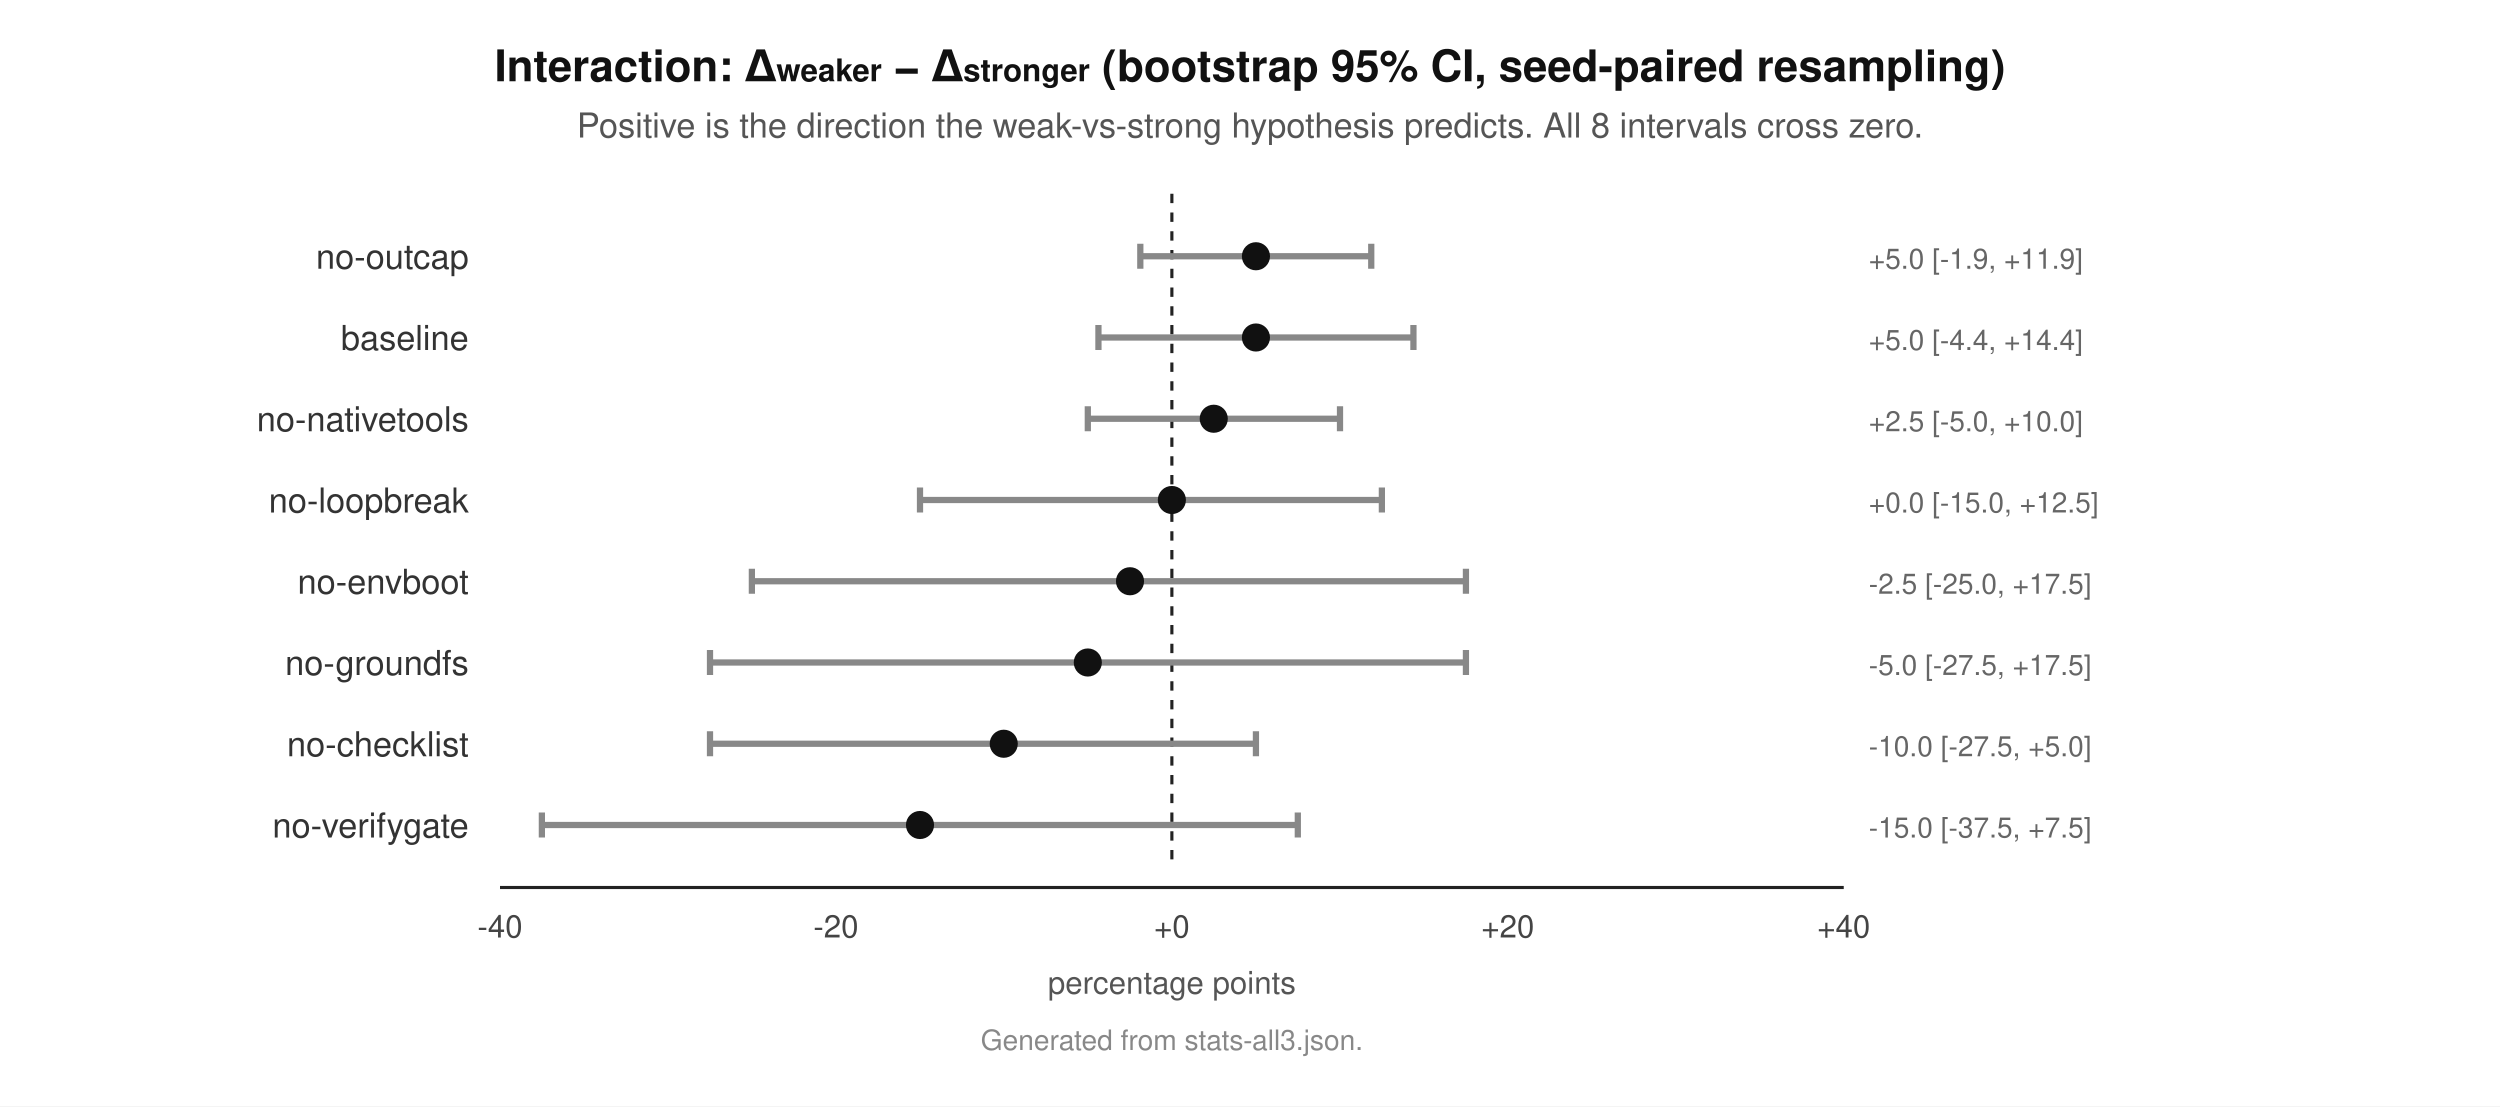
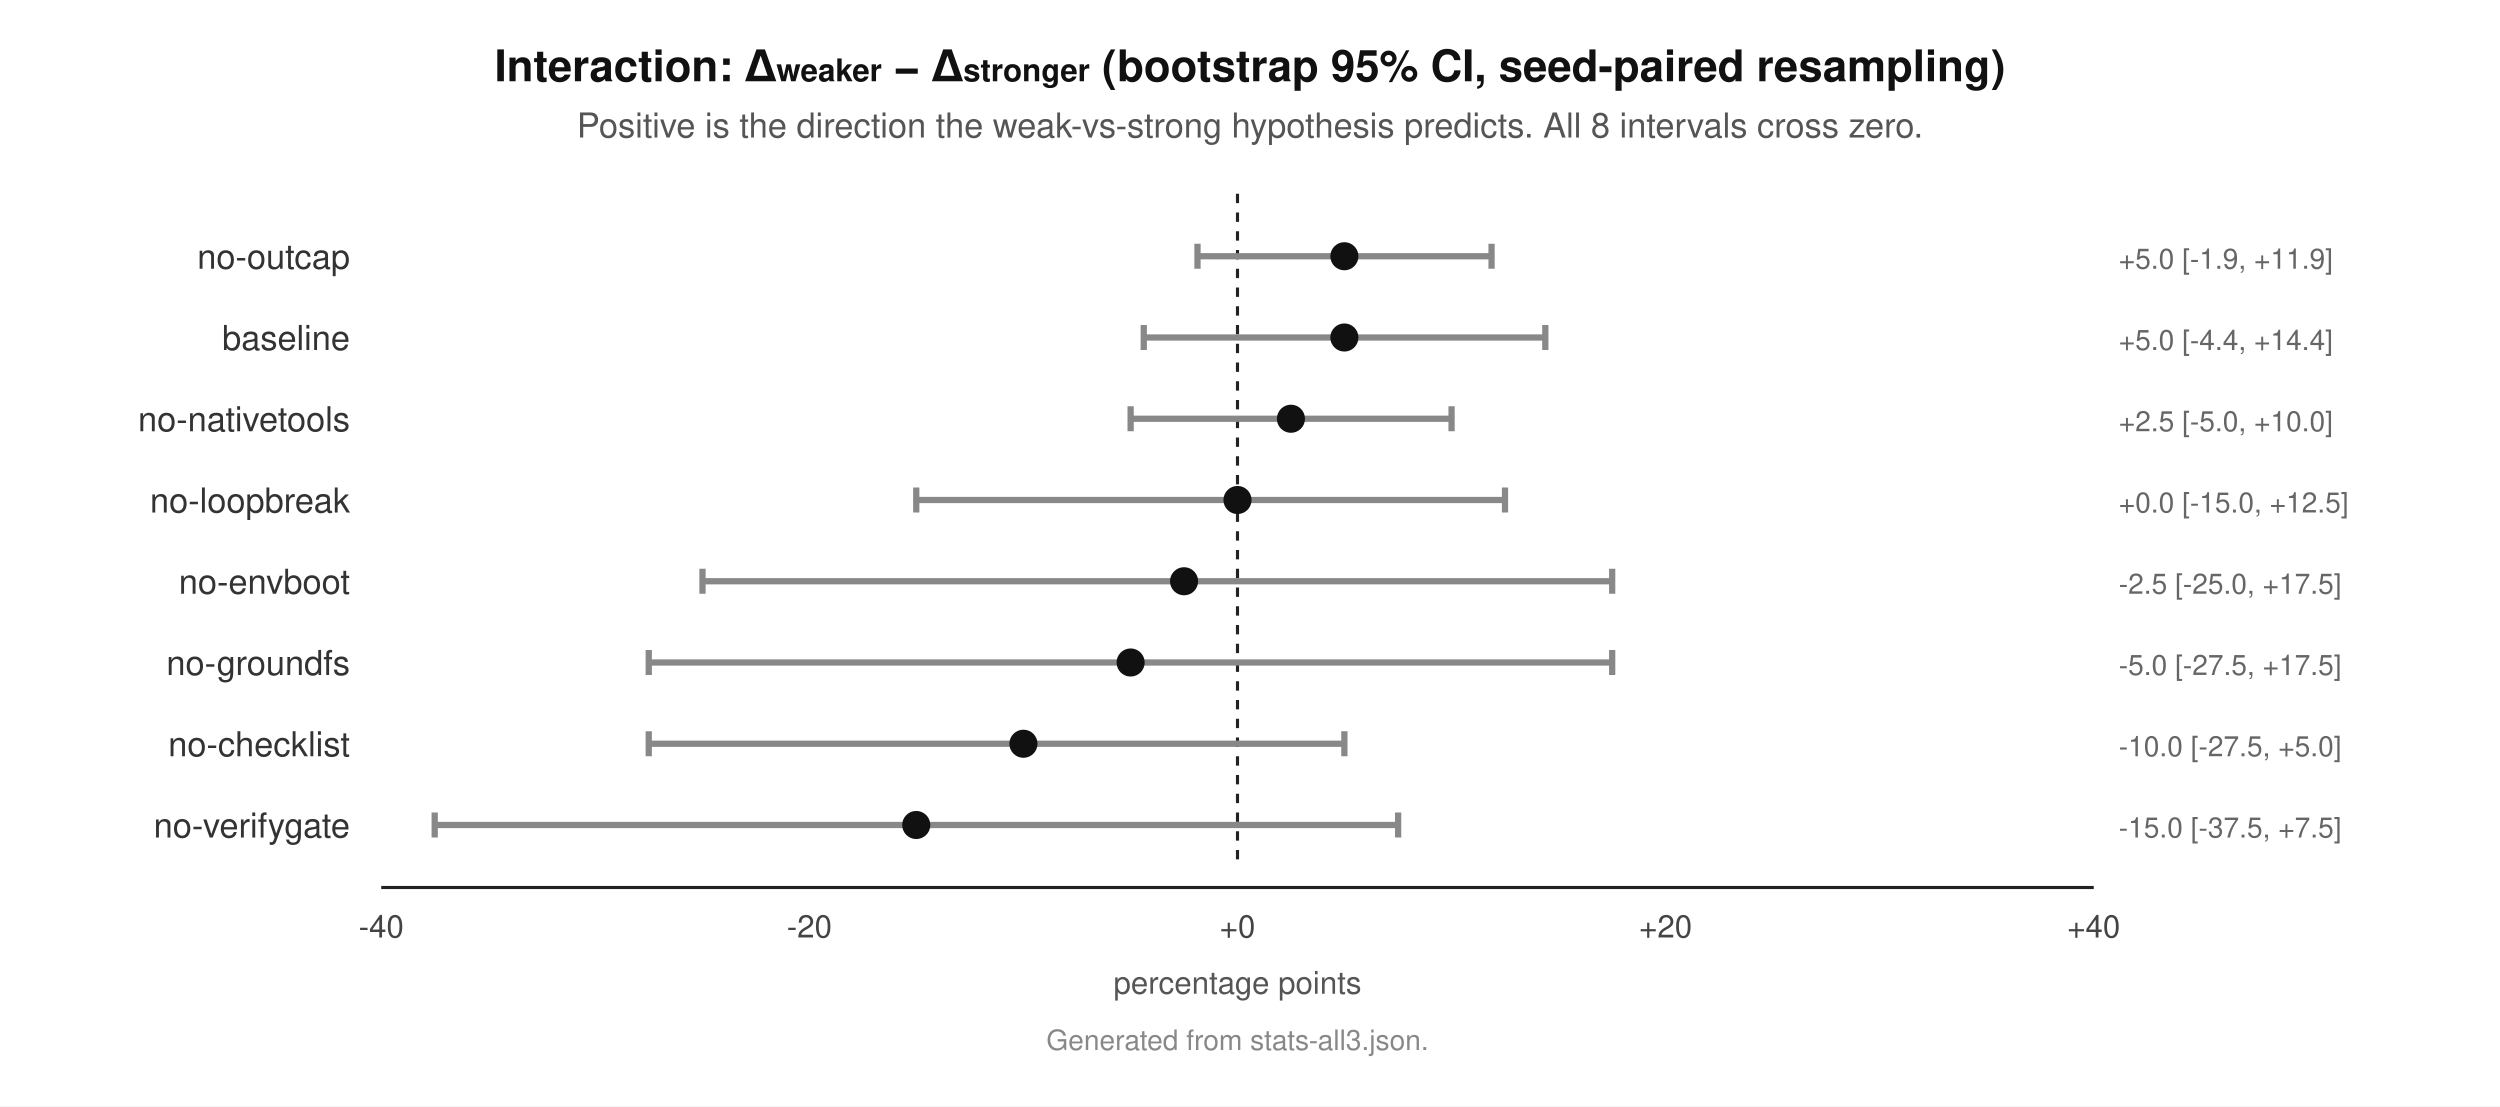
<svg xmlns="http://www.w3.org/2000/svg" width="800" height="354" viewBox="0 0 800 354" font-family="Helvetica, Arial, sans-serif">
  <rect width="800" height="354" fill="#fff" />
  <text x="400" y="26" text-anchor="middle" font-size="14" font-weight="600" fill="#111">Interaction: Δ<tspan font-size="10">weaker</tspan> − Δ<tspan font-size="10">stronger</tspan> (bootstrap 95% CI, seed-paired resampling)</text>
  <text x="400" y="44" text-anchor="middle" font-size="11" fill="#555">Positive is the direction the weak-vs-strong hypothesis predicts. All 8 intervals cross zero.</text>
-   <line x1="375.0" y1="62" x2="375.0" y2="278" stroke="#222" stroke-dasharray="3,3" />
-   <text x="150" y="86" text-anchor="end" font-size="11" fill="#333">no-outcap</text>
-   <line x1="364.9" y1="82" x2="438.8" y2="82" stroke="#888" stroke-width="2" />
-   <line x1="364.9" y1="78" x2="364.9" y2="86" stroke="#888" stroke-width="2" />
-   <line x1="438.8" y1="78" x2="438.8" y2="86" stroke="#888" stroke-width="2" />
-   <circle cx="401.9" cy="82" r="4.5" fill="#111" />
-   <text x="598" y="86" font-size="9" fill="#666">+5.0 [-1.9, +11.9]</text>
-   <text x="150" y="112" text-anchor="end" font-size="11" fill="#333">baseline</text>
-   <line x1="351.5" y1="108" x2="452.3" y2="108" stroke="#888" stroke-width="2" />
-   <line x1="351.5" y1="104" x2="351.5" y2="112" stroke="#888" stroke-width="2" />
-   <line x1="452.3" y1="104" x2="452.3" y2="112" stroke="#888" stroke-width="2" />
-   <circle cx="401.9" cy="108" r="4.5" fill="#111" />
-   <text x="598" y="112" font-size="9" fill="#666">+5.0 [-4.4, +14.4]</text>
-   <text x="150" y="138" text-anchor="end" font-size="11" fill="#333">no-nativetools</text>
-   <line x1="348.1" y1="134" x2="428.8" y2="134" stroke="#888" stroke-width="2" />
-   <line x1="348.1" y1="130" x2="348.1" y2="138" stroke="#888" stroke-width="2" />
-   <line x1="428.8" y1="130" x2="428.8" y2="138" stroke="#888" stroke-width="2" />
-   <circle cx="388.4" cy="134" r="4.5" fill="#111" />
-   <text x="598" y="138" font-size="9" fill="#666">+2.5 [-5.0, +10.0]</text>
-   <text x="150" y="164" text-anchor="end" font-size="11" fill="#333">no-loopbreak</text>
-   <line x1="294.4" y1="160" x2="442.2" y2="160" stroke="#888" stroke-width="2" />
-   <line x1="294.4" y1="156" x2="294.4" y2="164" stroke="#888" stroke-width="2" />
-   <line x1="442.2" y1="156" x2="442.2" y2="164" stroke="#888" stroke-width="2" />
-   <circle cx="375.0" cy="160" r="4.5" fill="#111" />
-   <text x="598" y="164" font-size="9" fill="#666">+0.0 [-15.0, +12.5]</text>
-   <text x="150" y="190" text-anchor="end" font-size="11" fill="#333">no-envboot</text>
-   <line x1="240.6" y1="186" x2="469.1" y2="186" stroke="#888" stroke-width="2" />
-   <line x1="240.6" y1="182" x2="240.6" y2="190" stroke="#888" stroke-width="2" />
-   <line x1="469.1" y1="182" x2="469.1" y2="190" stroke="#888" stroke-width="2" />
-   <circle cx="361.6" cy="186" r="4.5" fill="#111" />
-   <text x="598" y="190" font-size="9" fill="#666">-2.5 [-25.0, +17.5]</text>
-   <text x="150" y="216" text-anchor="end" font-size="11" fill="#333">no-groundfs</text>
-   <line x1="227.2" y1="212" x2="469.1" y2="212" stroke="#888" stroke-width="2" />
-   <line x1="227.2" y1="208" x2="227.2" y2="216" stroke="#888" stroke-width="2" />
-   <line x1="469.1" y1="208" x2="469.1" y2="216" stroke="#888" stroke-width="2" />
-   <circle cx="348.1" cy="212" r="4.5" fill="#111" />
-   <text x="598" y="216" font-size="9" fill="#666">-5.0 [-27.5, +17.5]</text>
-   <text x="150" y="242" text-anchor="end" font-size="11" fill="#333">no-checklist</text>
-   <line x1="227.2" y1="238" x2="401.9" y2="238" stroke="#888" stroke-width="2" />
-   <line x1="227.2" y1="234" x2="227.2" y2="242" stroke="#888" stroke-width="2" />
-   <line x1="401.9" y1="234" x2="401.9" y2="242" stroke="#888" stroke-width="2" />
-   <circle cx="321.2" cy="238" r="4.5" fill="#111" />
-   <text x="598" y="242" font-size="9" fill="#666">-10.0 [-27.5, +5.0]</text>
-   <text x="150" y="268" text-anchor="end" font-size="11" fill="#333">no-verifygate</text>
-   <line x1="173.4" y1="264" x2="415.3" y2="264" stroke="#888" stroke-width="2" />
-   <line x1="173.4" y1="260" x2="173.4" y2="268" stroke="#888" stroke-width="2" />
-   <line x1="415.3" y1="260" x2="415.3" y2="268" stroke="#888" stroke-width="2" />
-   <circle cx="294.4" cy="264" r="4.5" fill="#111" />
-   <text x="598" y="268" font-size="9" fill="#666">-15.0 [-37.5, +7.5]</text>
-   <line x1="160" y1="284" x2="590" y2="284" stroke="#222" />
-   <text x="160.0" y="300" text-anchor="middle" font-size="10" fill="#444">-40</text>
-   <text x="267.5" y="300" text-anchor="middle" font-size="10" fill="#444">-20</text>
-   <text x="375.0" y="300" text-anchor="middle" font-size="10" fill="#444">+0</text>
-   <text x="482.5" y="300" text-anchor="middle" font-size="10" fill="#444">+20</text>
-   <text x="590.0" y="300" text-anchor="middle" font-size="10" fill="#444">+40</text>
-   <text x="375.0" y="318" text-anchor="middle" font-size="10" fill="#555">percentage points</text>
-   <text x="375.0" y="336" text-anchor="middle" font-size="9" fill="#888">Generated from stats-all3.json.</text>
+   <line x1="396.0" y1="62" x2="396.0" y2="278" stroke="#222" stroke-dasharray="3,3" />
+   <text x="112" y="86" text-anchor="end" font-size="11" fill="#333">no-outcap</text>
+   <line x1="383.2" y1="82" x2="477.3" y2="82" stroke="#888" stroke-width="2" />
+   <line x1="383.2" y1="78" x2="383.2" y2="86" stroke="#888" stroke-width="2" />
+   <line x1="477.3" y1="78" x2="477.3" y2="86" stroke="#888" stroke-width="2" />
+   <circle cx="430.2" cy="82" r="4.5" fill="#111" />
+   <text x="678" y="86" font-size="9" fill="#666">+5.0 [-1.9, +11.9]</text>
+   <text x="112" y="112" text-anchor="end" font-size="11" fill="#333">baseline</text>
+   <line x1="366.0" y1="108" x2="494.5" y2="108" stroke="#888" stroke-width="2" />
+   <line x1="366.0" y1="104" x2="366.0" y2="112" stroke="#888" stroke-width="2" />
+   <line x1="494.5" y1="104" x2="494.5" y2="112" stroke="#888" stroke-width="2" />
+   <circle cx="430.2" cy="108" r="4.5" fill="#111" />
+   <text x="678" y="112" font-size="9" fill="#666">+5.0 [-4.4, +14.4]</text>
+   <text x="112" y="138" text-anchor="end" font-size="11" fill="#333">no-nativetools</text>
+   <line x1="361.8" y1="134" x2="464.5" y2="134" stroke="#888" stroke-width="2" />
+   <line x1="361.8" y1="130" x2="361.8" y2="138" stroke="#888" stroke-width="2" />
+   <line x1="464.5" y1="130" x2="464.5" y2="138" stroke="#888" stroke-width="2" />
+   <circle cx="413.1" cy="134" r="4.5" fill="#111" />
+   <text x="678" y="138" font-size="9" fill="#666">+2.5 [-5.0, +10.0]</text>
+   <text x="112" y="164" text-anchor="end" font-size="11" fill="#333">no-loopbreak</text>
+   <line x1="293.2" y1="160" x2="481.6" y2="160" stroke="#888" stroke-width="2" />
+   <line x1="293.2" y1="156" x2="293.2" y2="164" stroke="#888" stroke-width="2" />
+   <line x1="481.6" y1="156" x2="481.6" y2="164" stroke="#888" stroke-width="2" />
+   <circle cx="396.0" cy="160" r="4.5" fill="#111" />
+   <text x="678" y="164" font-size="9" fill="#666">+0.0 [-15.0, +12.5]</text>
+   <text x="112" y="190" text-anchor="end" font-size="11" fill="#333">no-envboot</text>
+   <line x1="224.8" y1="186" x2="515.9" y2="186" stroke="#888" stroke-width="2" />
+   <line x1="224.8" y1="182" x2="224.8" y2="190" stroke="#888" stroke-width="2" />
+   <line x1="515.9" y1="182" x2="515.9" y2="190" stroke="#888" stroke-width="2" />
+   <circle cx="378.9" cy="186" r="4.5" fill="#111" />
+   <text x="678" y="190" font-size="9" fill="#666">-2.5 [-25.0, +17.5]</text>
+   <text x="112" y="216" text-anchor="end" font-size="11" fill="#333">no-groundfs</text>
+   <line x1="207.6" y1="212" x2="515.9" y2="212" stroke="#888" stroke-width="2" />
+   <line x1="207.6" y1="208" x2="207.6" y2="216" stroke="#888" stroke-width="2" />
+   <line x1="515.9" y1="208" x2="515.9" y2="216" stroke="#888" stroke-width="2" />
+   <circle cx="361.8" cy="212" r="4.5" fill="#111" />
+   <text x="678" y="216" font-size="9" fill="#666">-5.0 [-27.5, +17.5]</text>
+   <text x="112" y="242" text-anchor="end" font-size="11" fill="#333">no-checklist</text>
+   <line x1="207.6" y1="238" x2="430.2" y2="238" stroke="#888" stroke-width="2" />
+   <line x1="207.6" y1="234" x2="207.6" y2="242" stroke="#888" stroke-width="2" />
+   <line x1="430.2" y1="234" x2="430.2" y2="242" stroke="#888" stroke-width="2" />
+   <circle cx="327.5" cy="238" r="4.5" fill="#111" />
+   <text x="678" y="242" font-size="9" fill="#666">-10.0 [-27.5, +5.0]</text>
+   <text x="112" y="268" text-anchor="end" font-size="11" fill="#333">no-verifygate</text>
+   <line x1="139.1" y1="264" x2="447.4" y2="264" stroke="#888" stroke-width="2" />
+   <line x1="139.1" y1="260" x2="139.1" y2="268" stroke="#888" stroke-width="2" />
+   <line x1="447.4" y1="260" x2="447.4" y2="268" stroke="#888" stroke-width="2" />
+   <circle cx="293.2" cy="264" r="4.5" fill="#111" />
+   <text x="678" y="268" font-size="9" fill="#666">-15.0 [-37.5, +7.5]</text>
+   <line x1="122" y1="284" x2="670" y2="284" stroke="#222" />
+   <text x="122.0" y="300" text-anchor="middle" font-size="10" fill="#444">-40</text>
+   <text x="259.0" y="300" text-anchor="middle" font-size="10" fill="#444">-20</text>
+   <text x="396.0" y="300" text-anchor="middle" font-size="10" fill="#444">+0</text>
+   <text x="533.0" y="300" text-anchor="middle" font-size="10" fill="#444">+20</text>
+   <text x="670.0" y="300" text-anchor="middle" font-size="10" fill="#444">+40</text>
+   <text x="396.0" y="318" text-anchor="middle" font-size="10" fill="#555">percentage points</text>
+   <text x="396.0" y="336" text-anchor="middle" font-size="9" fill="#888">Generated from stats-all3.json.</text>
</svg>
